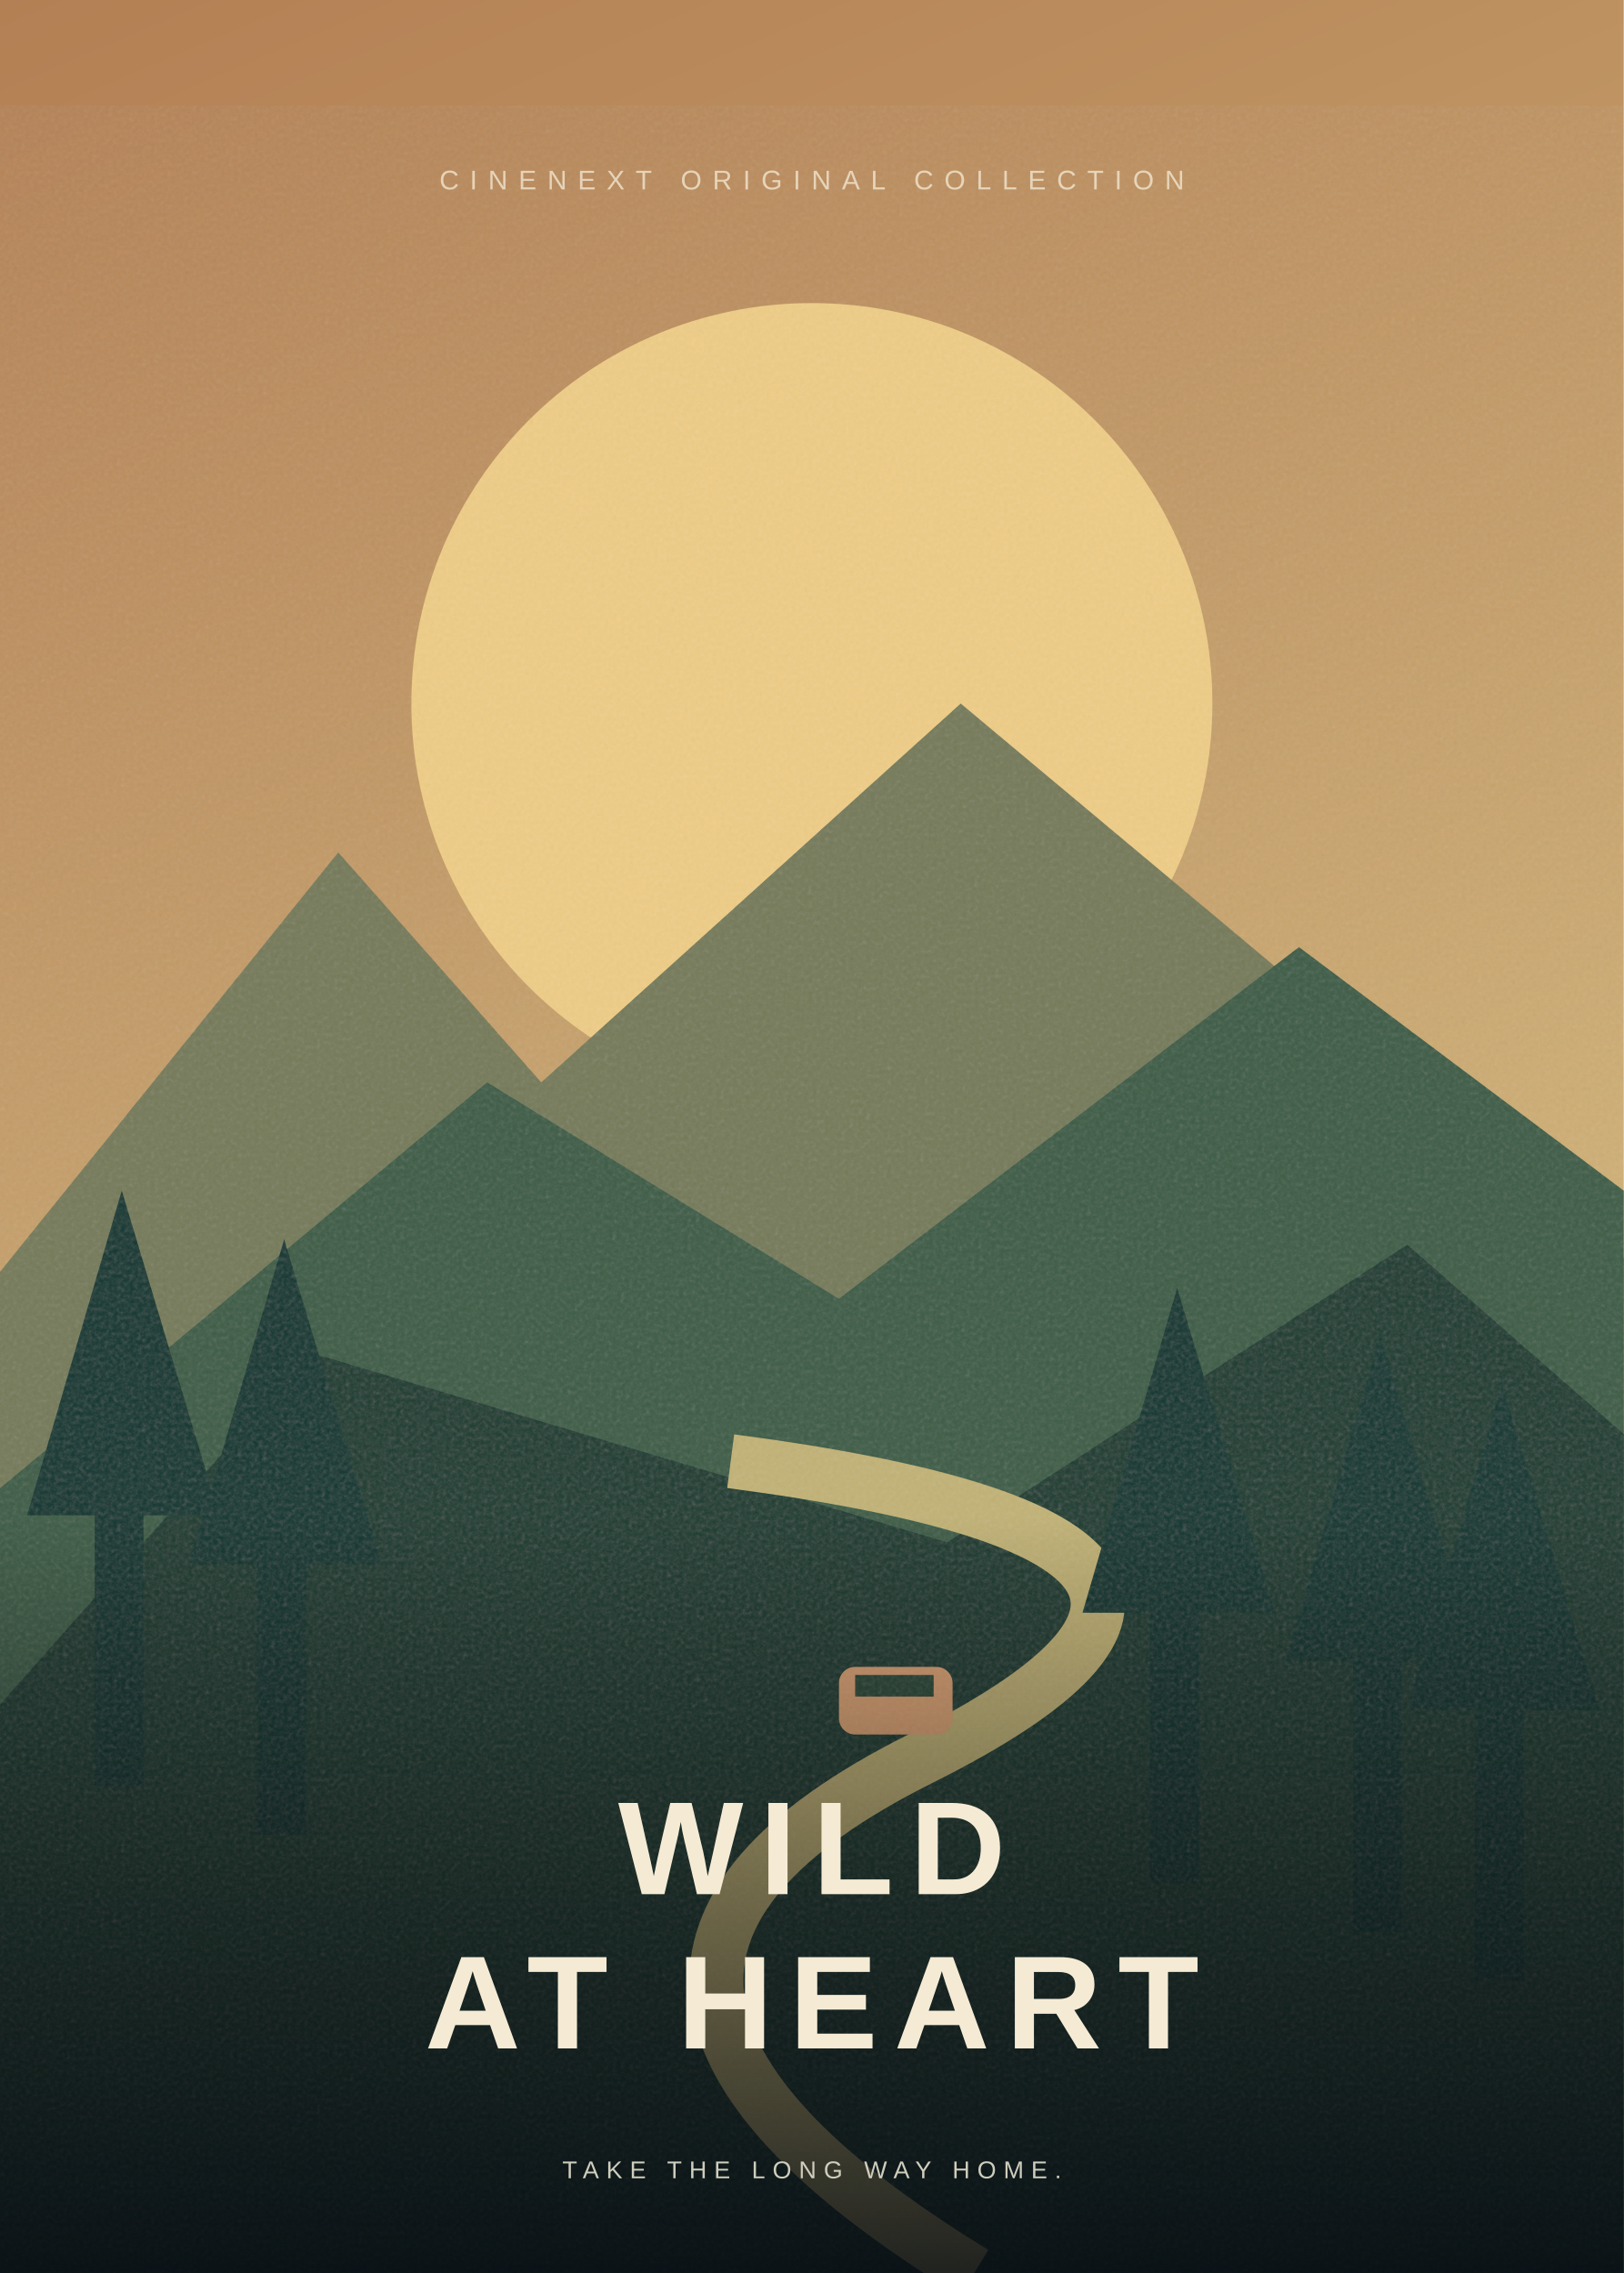
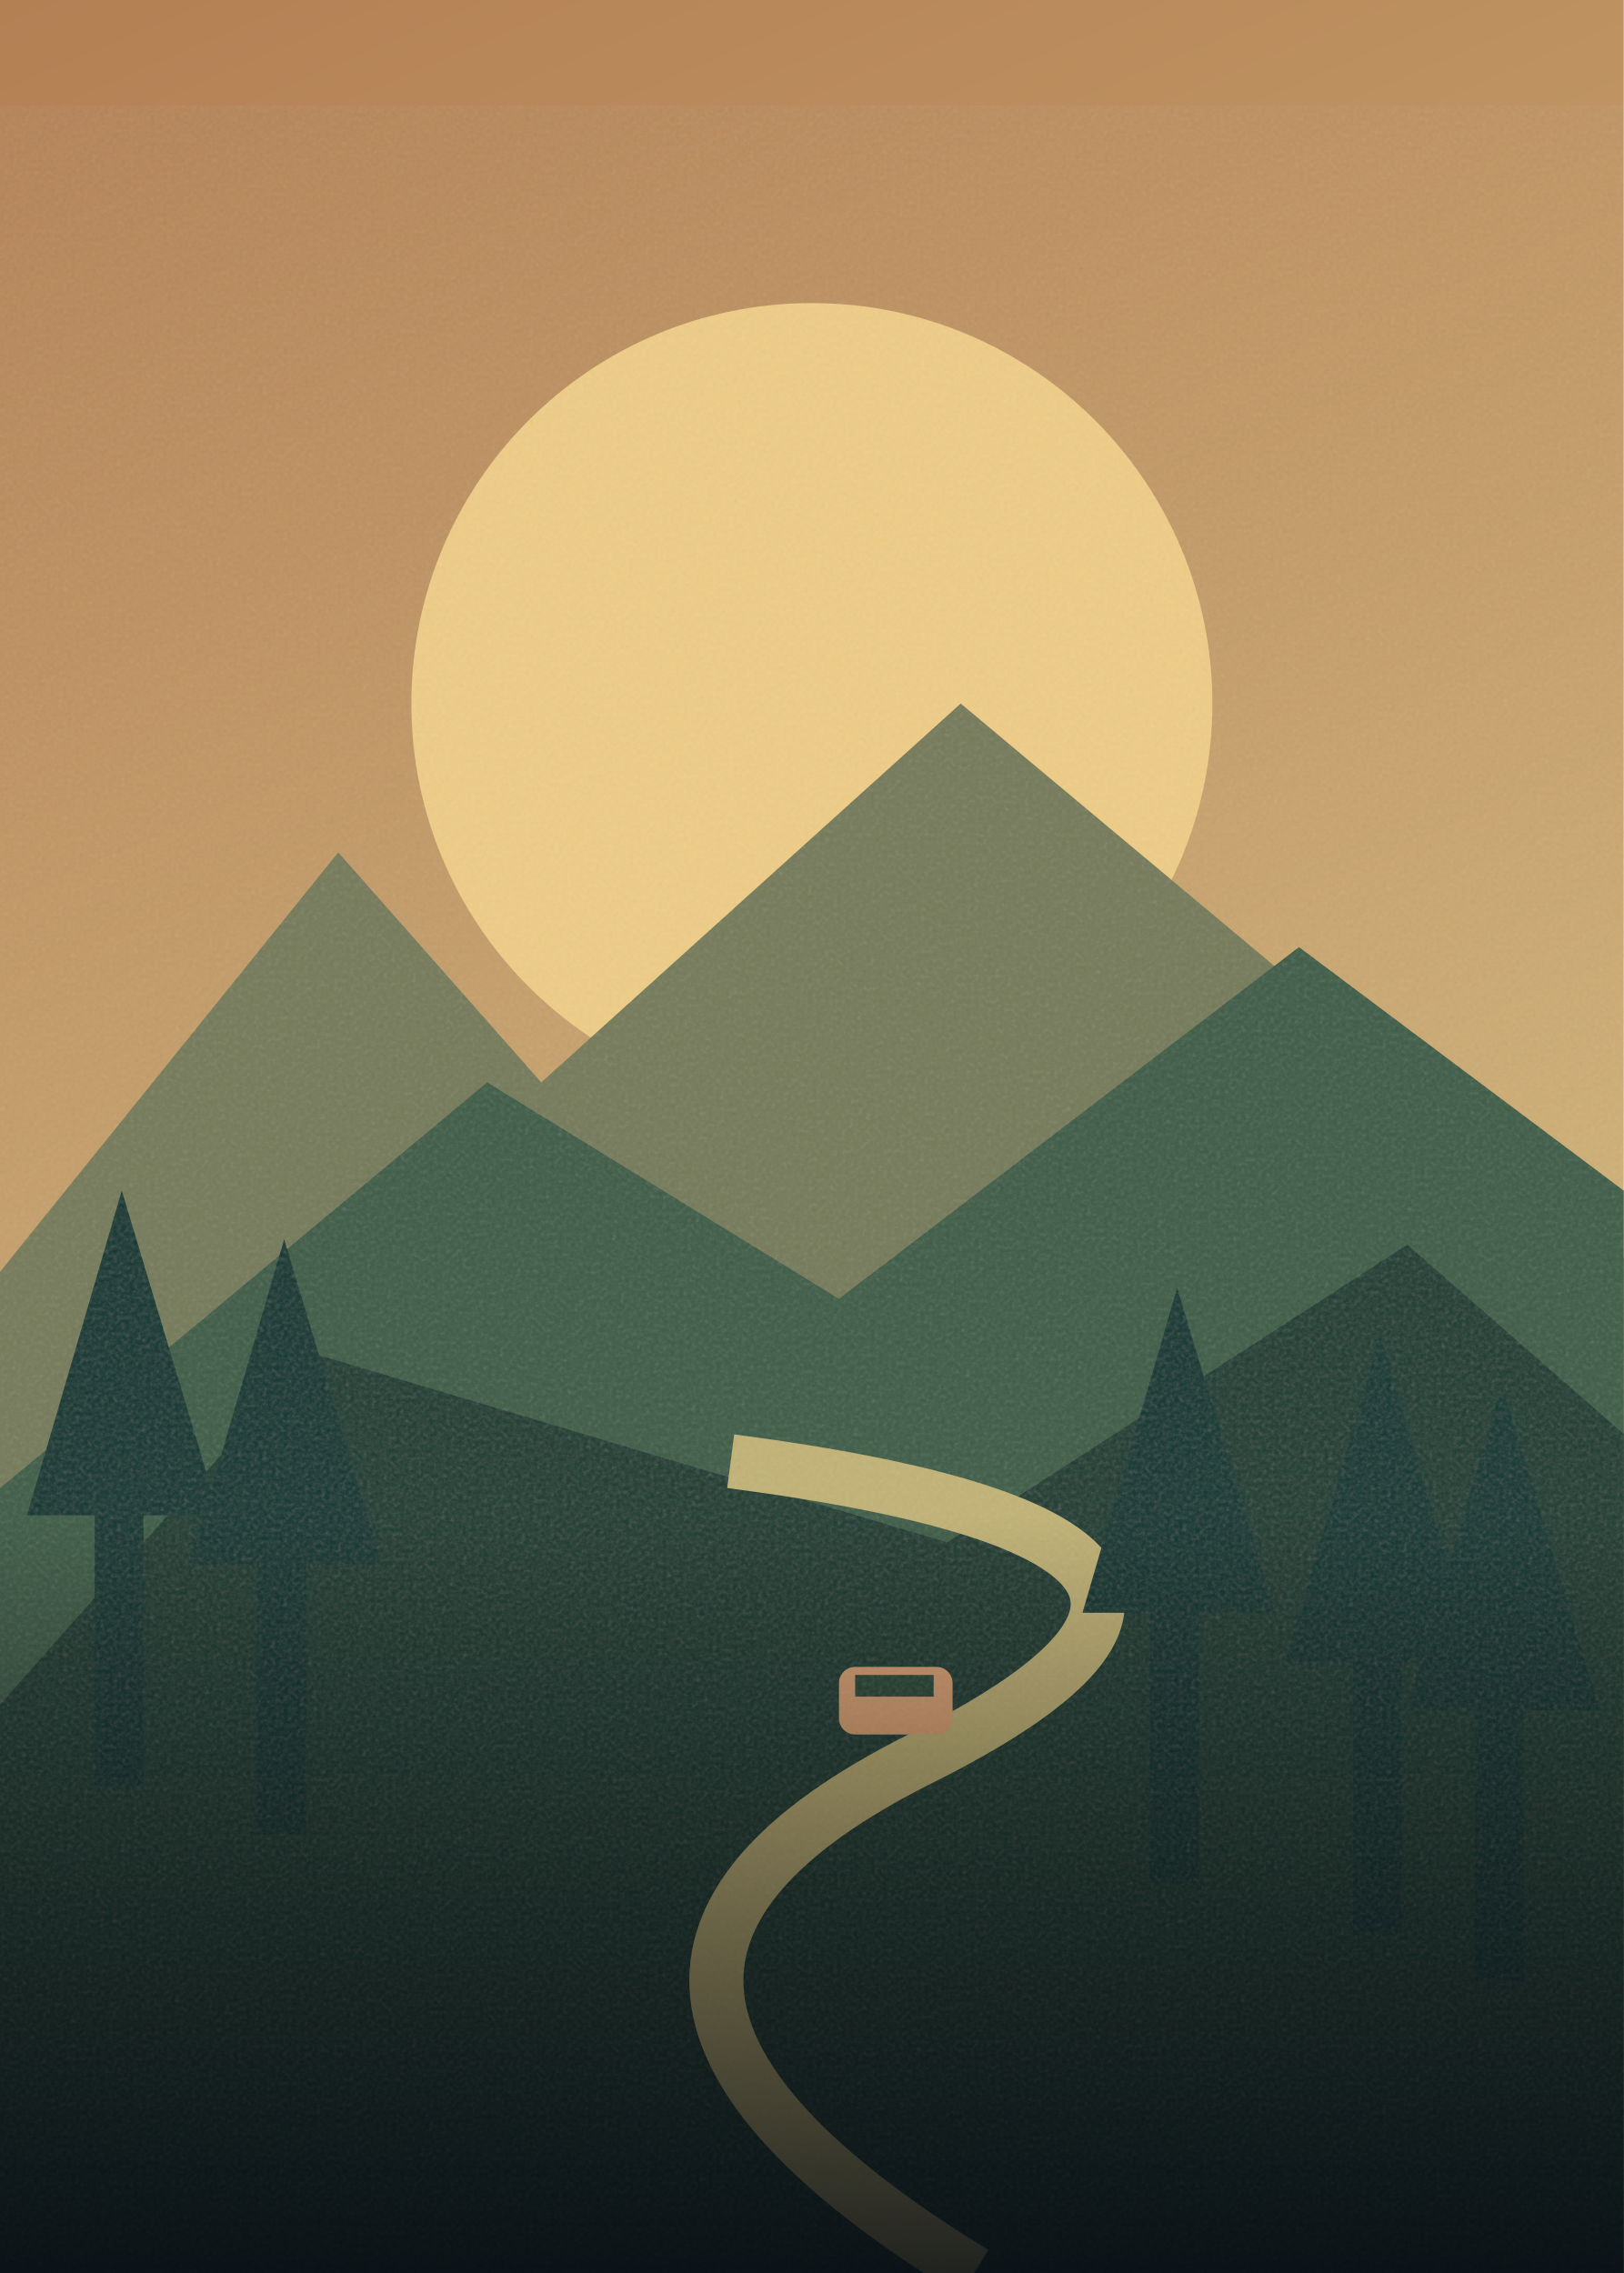
- <svg xmlns="http://www.w3.org/2000/svg" viewBox="0 0 600 840" role="img" aria-label="WILD AT HEART — original CineNext illustration">
+ <svg xmlns="http://www.w3.org/2000/svg" viewBox="0 0 600 840" role="img" aria-label="A road trip through a forest landscape">
  <defs>
    <linearGradient id="sky" x2=".3" y2="1">
      <stop stop-color="#b37f54" />
      <stop offset="1" stop-color="#d8bf80" />
    </linearGradient>
    <linearGradient id="fade" x2="0" y2="1">
      <stop stop-color="#000" stop-opacity="0" />
      <stop offset="1" stop-color="#050a10" stop-opacity=".85" />
    </linearGradient>
    <radialGradient id="glow">
      <stop stop-color="#f4eccb" stop-opacity=".7" />
      <stop offset="1" stop-color="#f4eccb" stop-opacity="0" />
    </radialGradient>
    <filter id="grain">
      <feTurbulence type="fractalNoise" baseFrequency=".65" numOctaves="3" stitchTiles="stitch" />
      <feColorMatrix type="saturate" values="0" />
      <feComponentTransfer>
        <feFuncA type="linear" slope=".13" />
      </feComponentTransfer>
      <feBlend in="SourceGraphic" mode="soft-light" />
    </filter>
  </defs>
  <rect width="600" height="840" fill="url(#sky)" />
  <g filter="url(#grain)">
    <circle cx="300" cy="260" r="148" fill="#edcc87" />
    <path d="M0 470L125 315 200 400 355 260 600 465V840H0Z" fill="#777c5b" />
    <path d="M0 550L180 400 310 480 480 350 600 440V840H0Z" fill="#415e49" />
    <path d="M0 630L115 500 350 570 520 460 600 530V840H0Z" fill="#203f35" />
    <path d="M270 540Q500 570 340 650T360 840" fill="none" stroke="#c1b277" stroke-width="20" />
    <path d="M45 440l-35 120h25v100h18v-100h28Z" fill="#173b34" />
    <path d="M105 458l-35 120h25v100h18v-100h28Z" fill="#173b34" />
    <path d="M435 476l-35 120h25v100h18v-100h28Z" fill="#173b34" />
    <path d="M510 494l-35 120h25v100h18v-100h28Z" fill="#173b34" />
    <path d="M555 512l-35 120h25v100h18v-100h28Z" fill="#173b34" />
    <rect x="310" y="616" width="42" height="25" rx="6" fill="#dba374" />
    <rect x="316" y="619" width="29" height="8" fill="#2f4d3b" />
  </g>
  <rect y="560" width="600" height="280" fill="url(#fade)" />
-   <text x="300" y="70" text-anchor="middle" fill="#f5ebd5" opacity=".75" font-family="Arial,sans-serif" font-size="10" letter-spacing="4">CINENEXT ORIGINAL COLLECTION</text>
-   <text x="300" y="700" text-anchor="middle" font-family="Arial, sans-serif" font-size="49" font-weight="600" letter-spacing="6" fill="#f5ebd5">WILD</text>
-   <text x="300" y="757" text-anchor="middle" font-family="Arial, sans-serif" font-size="49" font-weight="600" letter-spacing="6" fill="#f5ebd5">AT HEART</text>
-   <text x="300" y="805" text-anchor="middle" fill="#cfcebd" font-family="Arial,sans-serif" font-size="9" letter-spacing="2.7">TAKE THE LONG WAY HOME.</text>
</svg>
